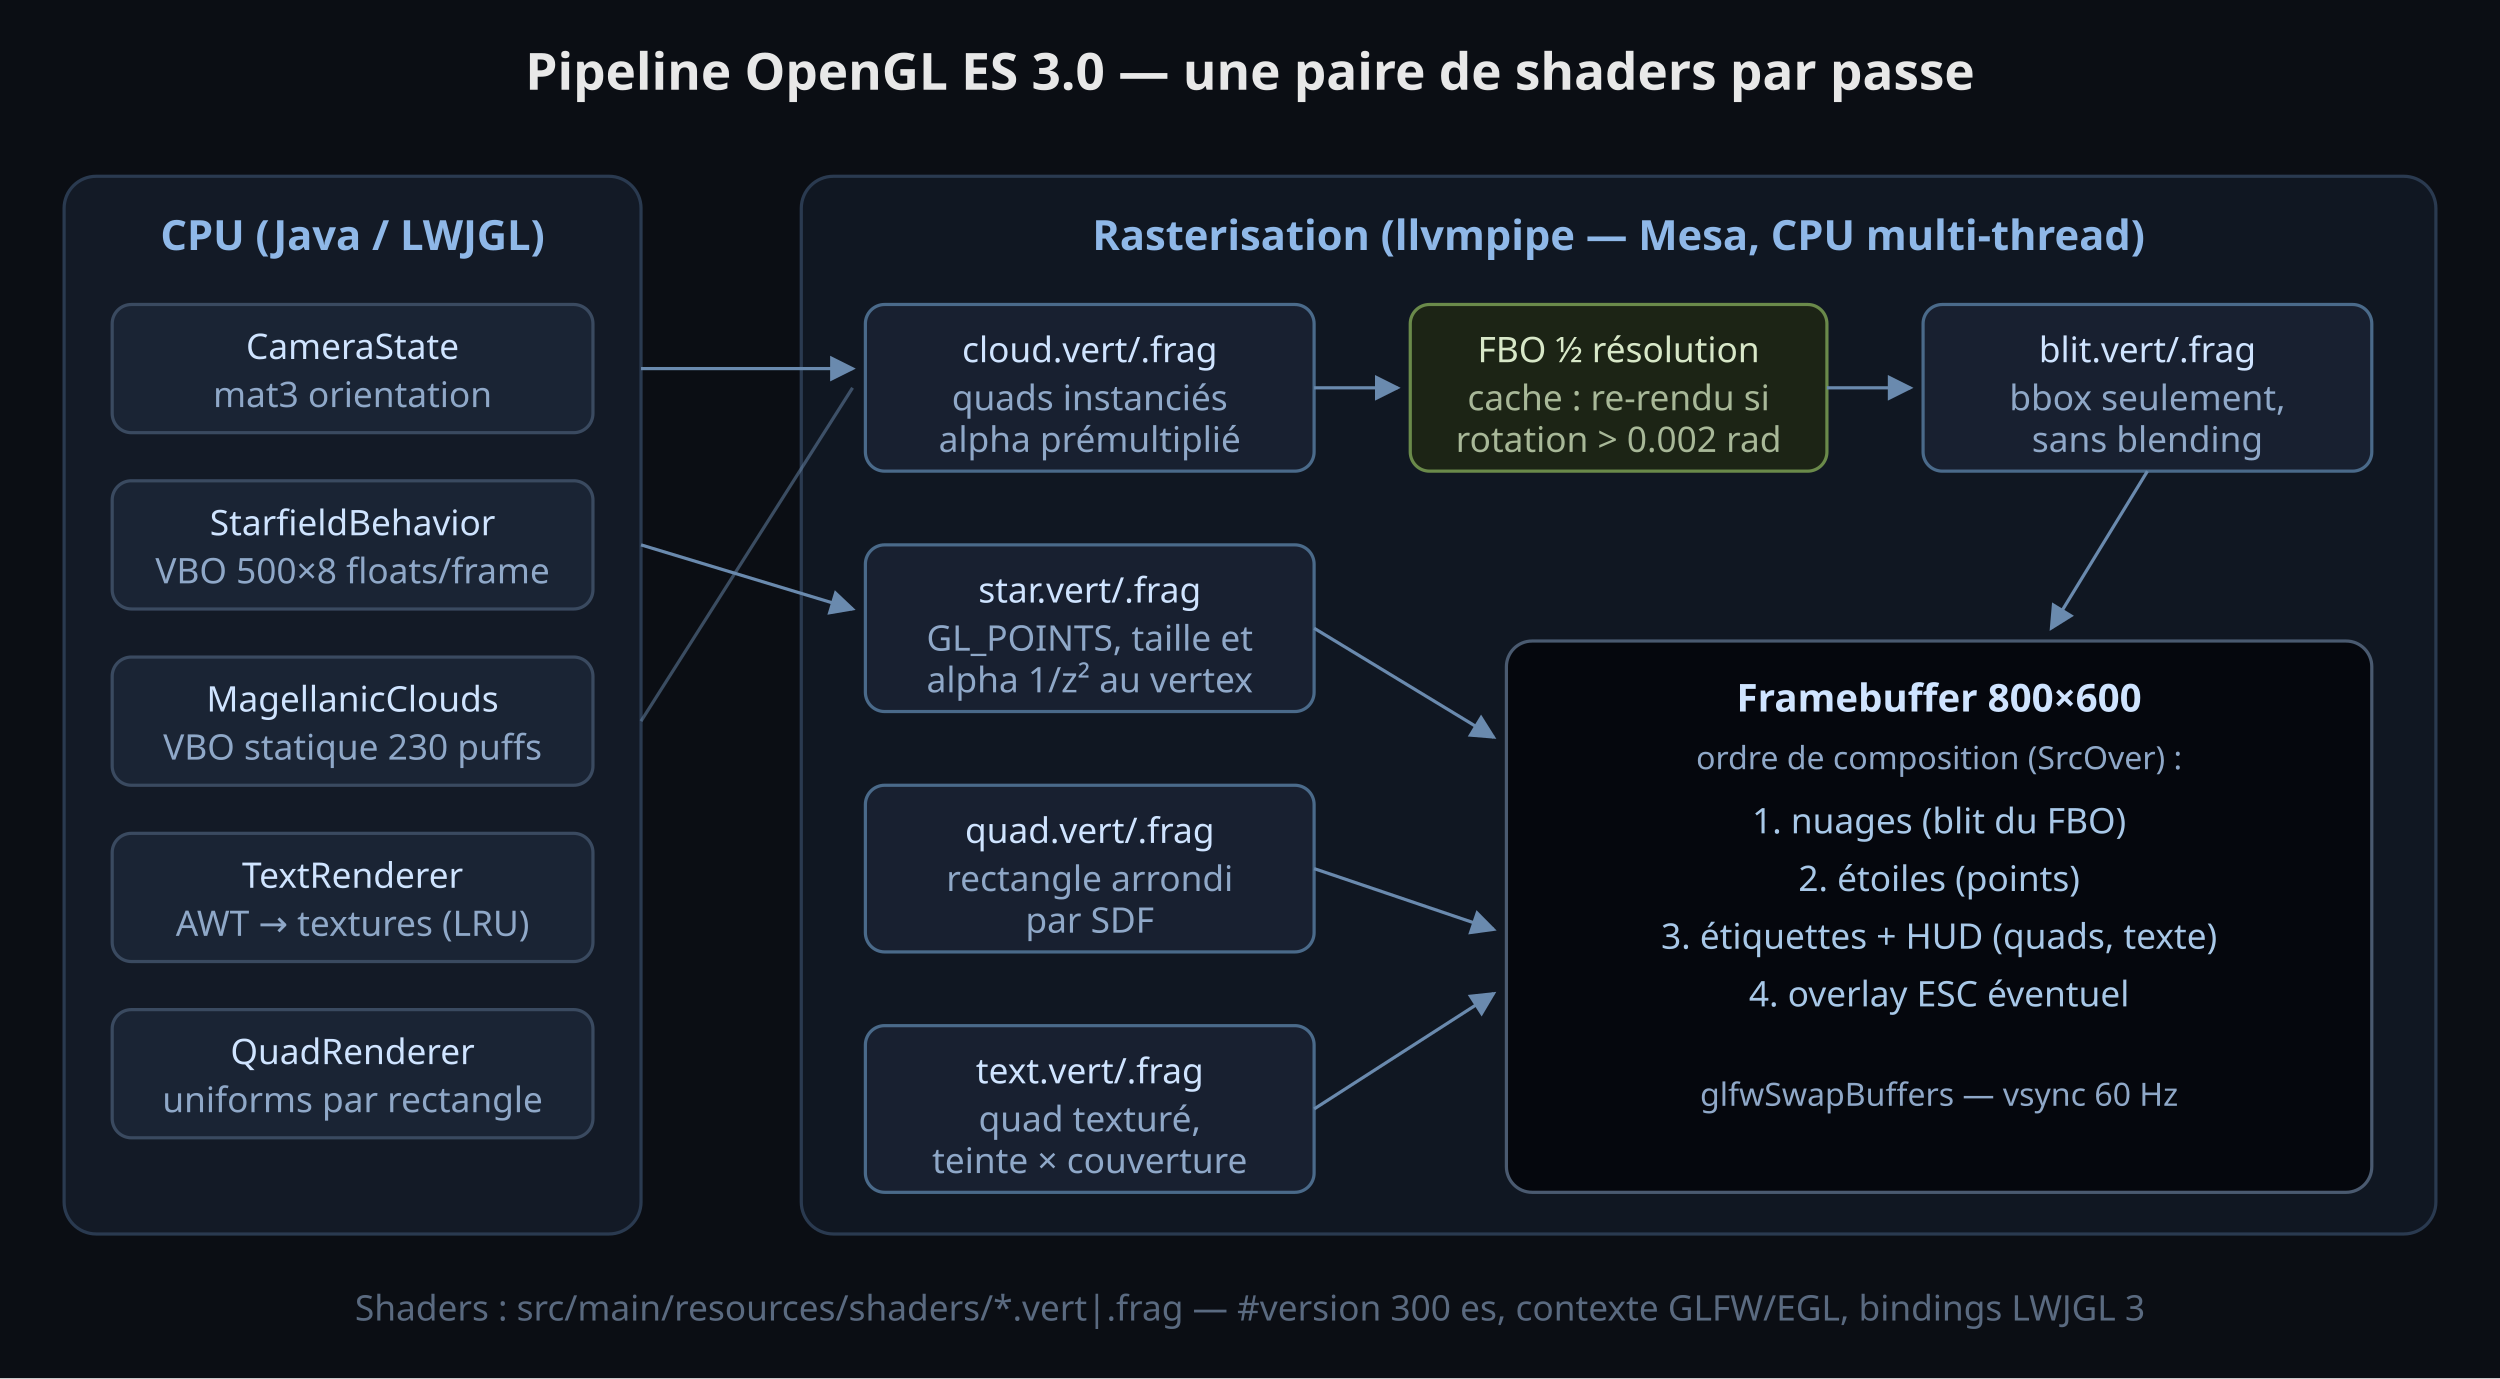
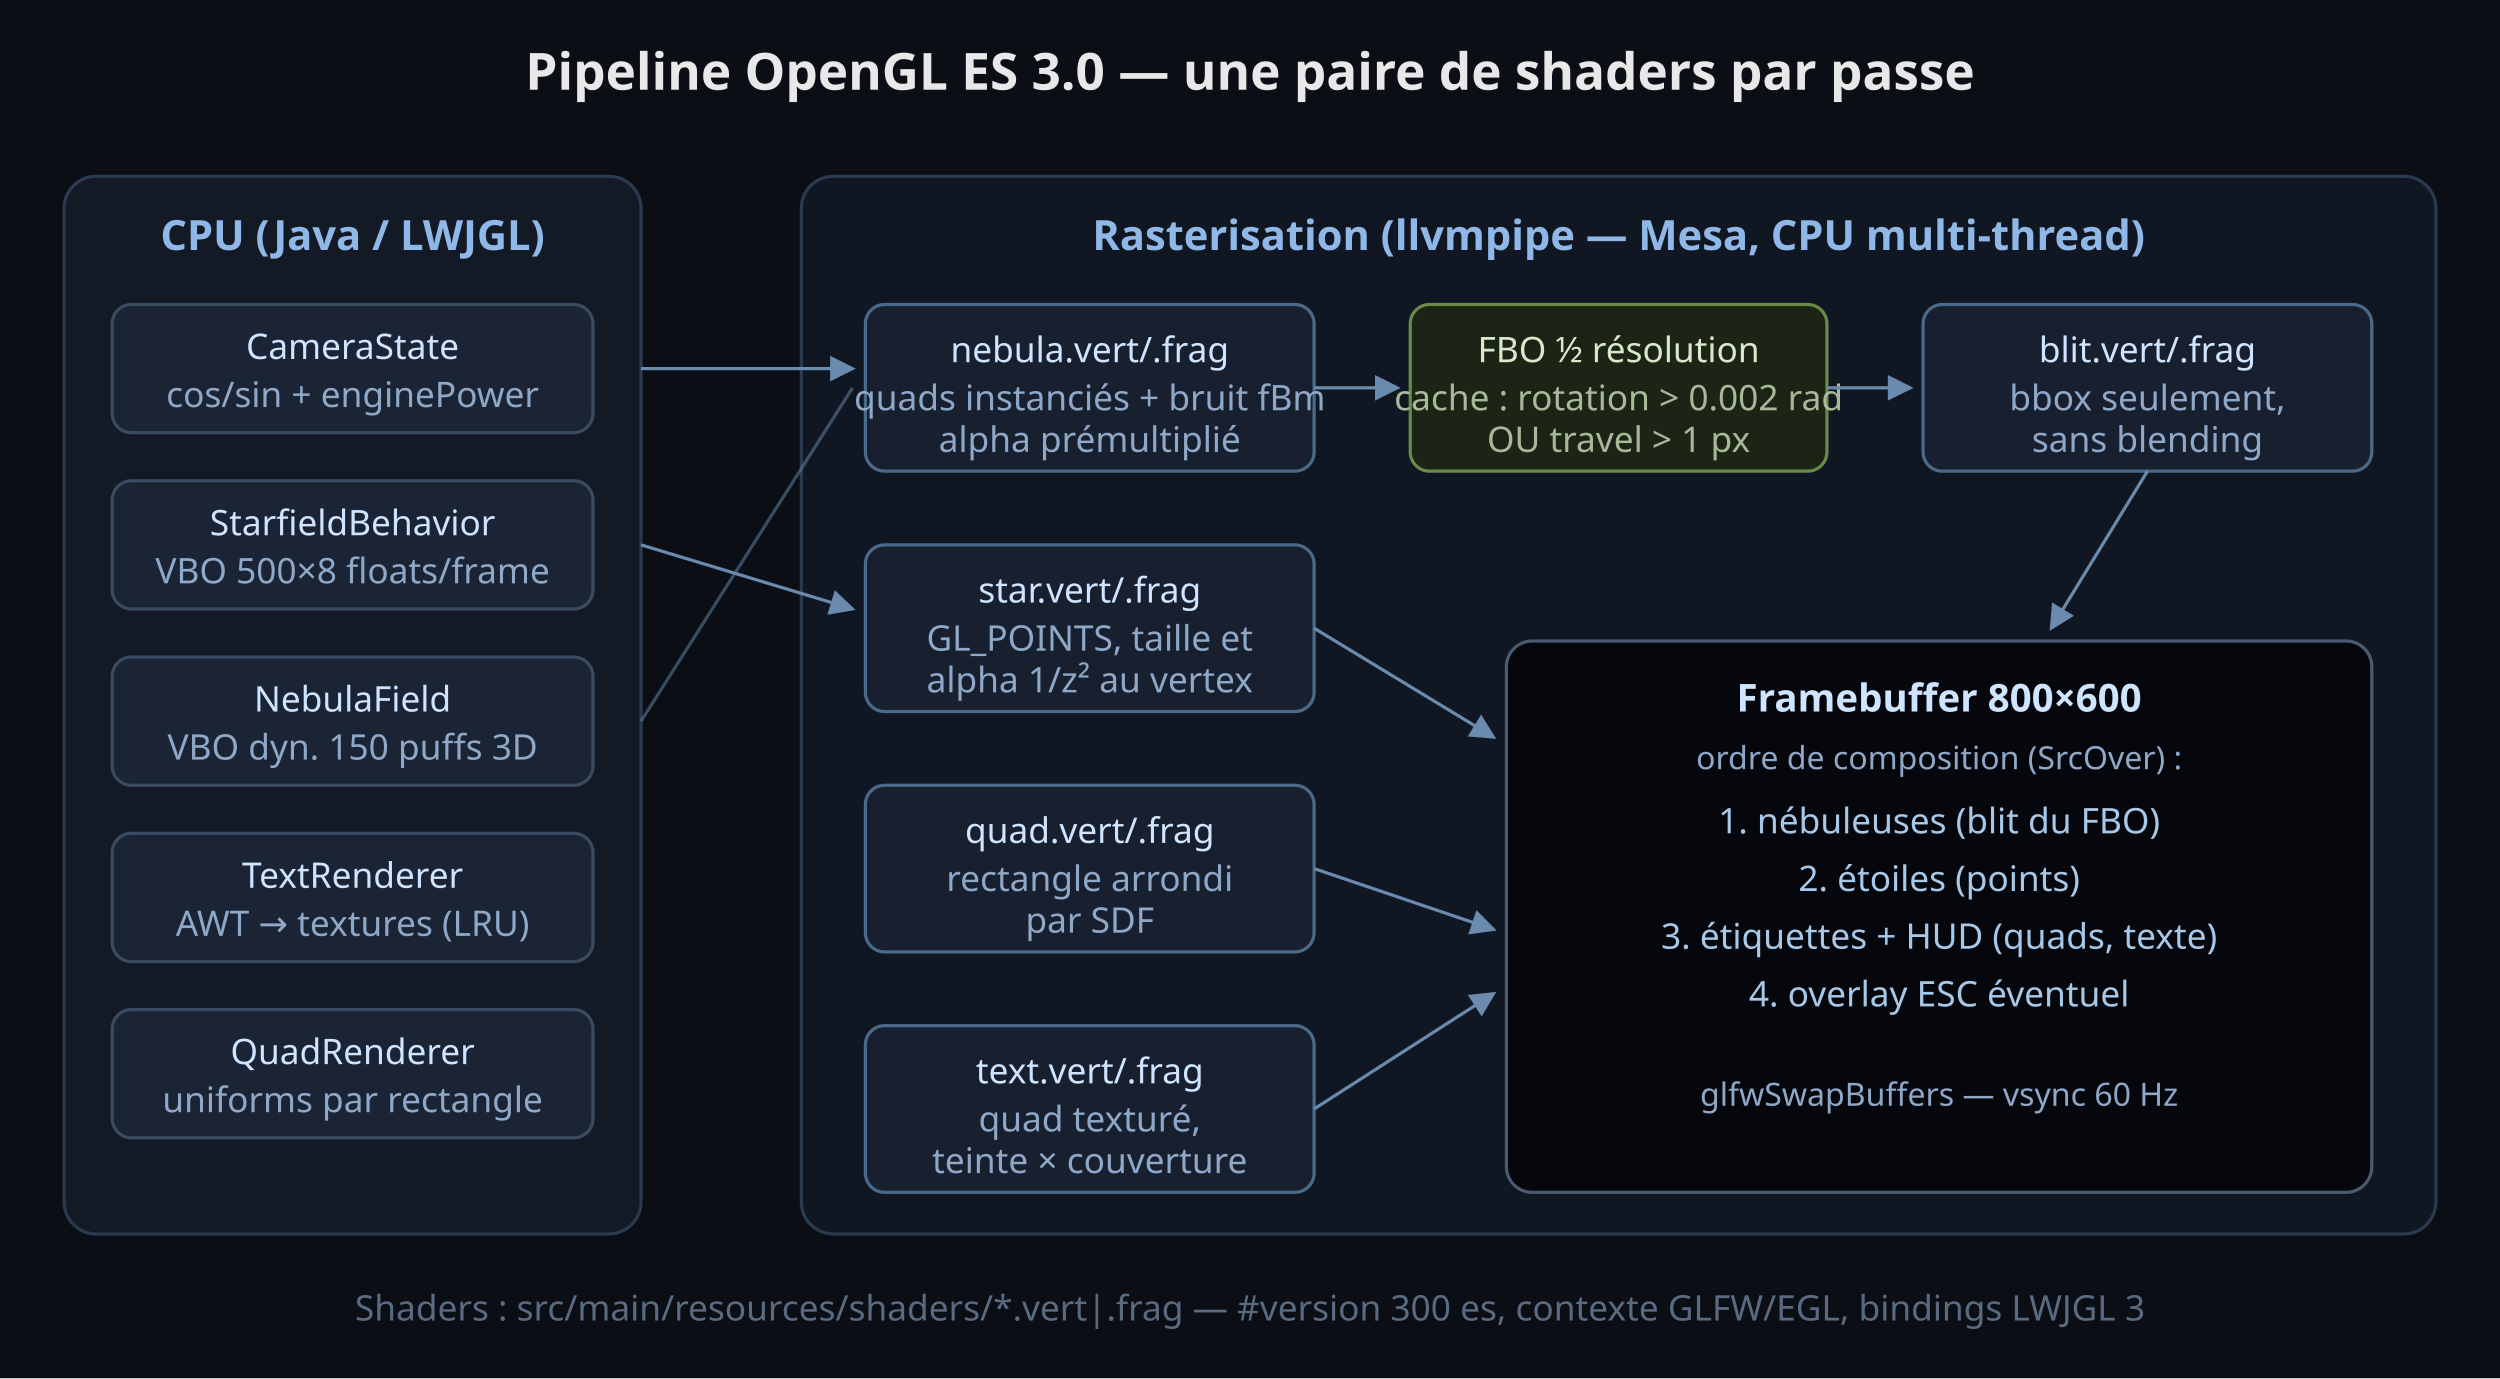
<svg xmlns="http://www.w3.org/2000/svg" width="780" height="430" viewBox="0 0 780 430" font-family="sans-serif">
  <defs>
    <marker id="arr" markerWidth="8" markerHeight="8" refX="7" refY="4" orient="auto">
      <path d="M0,0 L8,4 L0,8 z" fill="#6a8aae" />
    </marker>
  </defs>
  <rect width="780" height="430" fill="#0b0e14" />
  <text x="390" y="28" fill="#e8e8e8" font-size="16" text-anchor="middle" font-weight="bold">
    Pipeline OpenGL ES 3.0 — une paire de shaders par passe
  </text>
  <rect x="20" y="55" width="180" height="330" rx="10" fill="#131a26" stroke="#2a3a50" />
  <text x="110" y="78" fill="#8fb8e8" font-size="13" text-anchor="middle" font-weight="bold">CPU (Java / LWJGL)</text>
  <g font-size="11" fill="#cfe4ff">
    <rect x="35" y="95" width="150" height="40" rx="6" fill="#1a2434" stroke="#3a4a60" />
    <text x="110" y="112" text-anchor="middle">CameraState</text>
-     <text x="110" y="127" text-anchor="middle" fill="#8fa8c8">mat3 orientation</text>
+     <text x="110" y="127" text-anchor="middle" fill="#8fa8c8">cos/sin + enginePower</text>
    <rect x="35" y="150" width="150" height="40" rx="6" fill="#1a2434" stroke="#3a4a60" />
    <text x="110" y="167" text-anchor="middle">StarfieldBehavior</text>
    <text x="110" y="182" text-anchor="middle" fill="#8fa8c8">VBO 500×8 floats/frame</text>
    <rect x="35" y="205" width="150" height="40" rx="6" fill="#1a2434" stroke="#3a4a60" />
-     <text x="110" y="222" text-anchor="middle">MagellanicClouds</text>
-     <text x="110" y="237" text-anchor="middle" fill="#8fa8c8">VBO statique 230 puffs</text>
+     <text x="110" y="222" text-anchor="middle">NebulaField</text>
+     <text x="110" y="237" text-anchor="middle" fill="#8fa8c8">VBO dyn. 150 puffs 3D</text>
    <rect x="35" y="260" width="150" height="40" rx="6" fill="#1a2434" stroke="#3a4a60" />
    <text x="110" y="277" text-anchor="middle">TextRenderer</text>
    <text x="110" y="292" text-anchor="middle" fill="#8fa8c8">AWT → textures (LRU)</text>
    <rect x="35" y="315" width="150" height="40" rx="6" fill="#1a2434" stroke="#3a4a60" />
    <text x="110" y="332" text-anchor="middle">QuadRenderer</text>
    <text x="110" y="347" text-anchor="middle" fill="#8fa8c8">uniforms par rectangle</text>
  </g>
  <rect x="250" y="55" width="510" height="330" rx="10" fill="#101722" stroke="#2a3a50" />
  <text x="505" y="78" fill="#8fb8e8" font-size="13" text-anchor="middle" font-weight="bold">Rasterisation (llvmpipe — Mesa, CPU multi-thread)</text>
  <g font-size="11">
    <rect x="270" y="95" width="140" height="52" rx="6" fill="#182030" stroke="#4a6a8a" />
-     <text x="340" y="113" fill="#cfe4ff" text-anchor="middle">cloud.vert/.frag</text>
-     <text x="340" y="128" fill="#8fa8c8" text-anchor="middle">quads instanciés</text>
+     <text x="340" y="113" fill="#cfe4ff" text-anchor="middle">nebula.vert/.frag</text>
+     <text x="340" y="128" fill="#8fa8c8" text-anchor="middle">quads instanciés + bruit fBm</text>
    <text x="340" y="141" fill="#8fa8c8" text-anchor="middle">alpha prémultiplié</text>
    <rect x="440" y="95" width="130" height="52" rx="6" fill="#1c2415" stroke="#6a8a4a" />
    <text x="505" y="113" fill="#d8e8c8" text-anchor="middle">FBO ½ résolution</text>
-     <text x="505" y="128" fill="#a8b898" text-anchor="middle">cache : re-rendu si</text>
-     <text x="505" y="141" fill="#a8b898" text-anchor="middle">rotation &gt; 0.002 rad</text>
+     <text x="505" y="128" fill="#a8b898" text-anchor="middle">cache : rotation &gt; 0.002 rad</text>
+     <text x="505" y="141" fill="#a8b898" text-anchor="middle">OU travel &gt; 1 px</text>
    <rect x="600" y="95" width="140" height="52" rx="6" fill="#182030" stroke="#4a6a8a" />
    <text x="670" y="113" fill="#cfe4ff" text-anchor="middle">blit.vert/.frag</text>
    <text x="670" y="128" fill="#8fa8c8" text-anchor="middle">bbox seulement,</text>
    <text x="670" y="141" fill="#8fa8c8" text-anchor="middle">sans blending</text>
    <line x1="410" y1="121" x2="436" y2="121" stroke="#6a8aae" marker-end="url(#arr)" />
    <line x1="570" y1="121" x2="596" y2="121" stroke="#6a8aae" marker-end="url(#arr)" />
  </g>
  <g font-size="11">
    <rect x="270" y="170" width="140" height="52" rx="6" fill="#182030" stroke="#4a6a8a" />
    <text x="340" y="188" fill="#cfe4ff" text-anchor="middle">star.vert/.frag</text>
    <text x="340" y="203" fill="#8fa8c8" text-anchor="middle">GL_POINTS, taille et</text>
    <text x="340" y="216" fill="#8fa8c8" text-anchor="middle">alpha 1/z² au vertex</text>
  </g>
  <g font-size="11">
    <rect x="270" y="245" width="140" height="52" rx="6" fill="#182030" stroke="#4a6a8a" />
    <text x="340" y="263" fill="#cfe4ff" text-anchor="middle">quad.vert/.frag</text>
    <text x="340" y="278" fill="#8fa8c8" text-anchor="middle">rectangle arrondi</text>
    <text x="340" y="291" fill="#8fa8c8" text-anchor="middle">par SDF</text>
    <rect x="270" y="320" width="140" height="52" rx="6" fill="#182030" stroke="#4a6a8a" />
    <text x="340" y="338" fill="#cfe4ff" text-anchor="middle">text.vert/.frag</text>
    <text x="340" y="353" fill="#8fa8c8" text-anchor="middle">quad texturé,</text>
    <text x="340" y="366" fill="#8fa8c8" text-anchor="middle">teinte × couverture</text>
  </g>
  <rect x="470" y="200" width="270" height="172" rx="8" fill="#05070d" stroke="#4a5a70" />
  <text x="605" y="222" fill="#cfe4ff" font-size="12" text-anchor="middle" font-weight="bold">Framebuffer 800×600</text>
  <text x="605" y="240" fill="#8fa8c8" font-size="10" text-anchor="middle">ordre de composition (SrcOver) :</text>
-   <text x="605" y="260" fill="#a8c8e8" font-size="11" text-anchor="middle">1. nuages (blit du FBO)</text>
+   <text x="605" y="260" fill="#a8c8e8" font-size="11" text-anchor="middle">1. nébuleuses (blit du FBO)</text>
  <text x="605" y="278" fill="#a8c8e8" font-size="11" text-anchor="middle">2. étoiles (points)</text>
  <text x="605" y="296" fill="#a8c8e8" font-size="11" text-anchor="middle">3. étiquettes + HUD (quads, texte)</text>
  <text x="605" y="314" fill="#a8c8e8" font-size="11" text-anchor="middle">4. overlay ESC éventuel</text>
  <text x="605" y="345" fill="#8fa8c8" font-size="10" text-anchor="middle">glfwSwapBuffers — vsync 60 Hz</text>
  <line x1="670" y1="147" x2="640" y2="196" stroke="#6a8aae" marker-end="url(#arr)" />
  <line x1="410" y1="196" x2="466" y2="230" stroke="#6a8aae" marker-end="url(#arr)" />
  <line x1="410" y1="271" x2="466" y2="290" stroke="#6a8aae" marker-end="url(#arr)" />
  <line x1="410" y1="346" x2="466" y2="310" stroke="#6a8aae" marker-end="url(#arr)" />
  <line x1="200" y1="115" x2="266" y2="115" stroke="#6a8aae" marker-end="url(#arr)" />
  <line x1="200" y1="170" x2="266" y2="190" stroke="#6a8aae" marker-end="url(#arr)" />
  <line x1="200" y1="225" x2="266" y2="121" stroke="#6a8aae" opacity="0.5" />
  <text x="390" y="412" fill="#5a6a80" font-size="11" text-anchor="middle">
    Shaders : src/main/resources/shaders/*.vert|.frag — #version 300 es, contexte GLFW/EGL, bindings LWJGL 3
  </text>
</svg>
